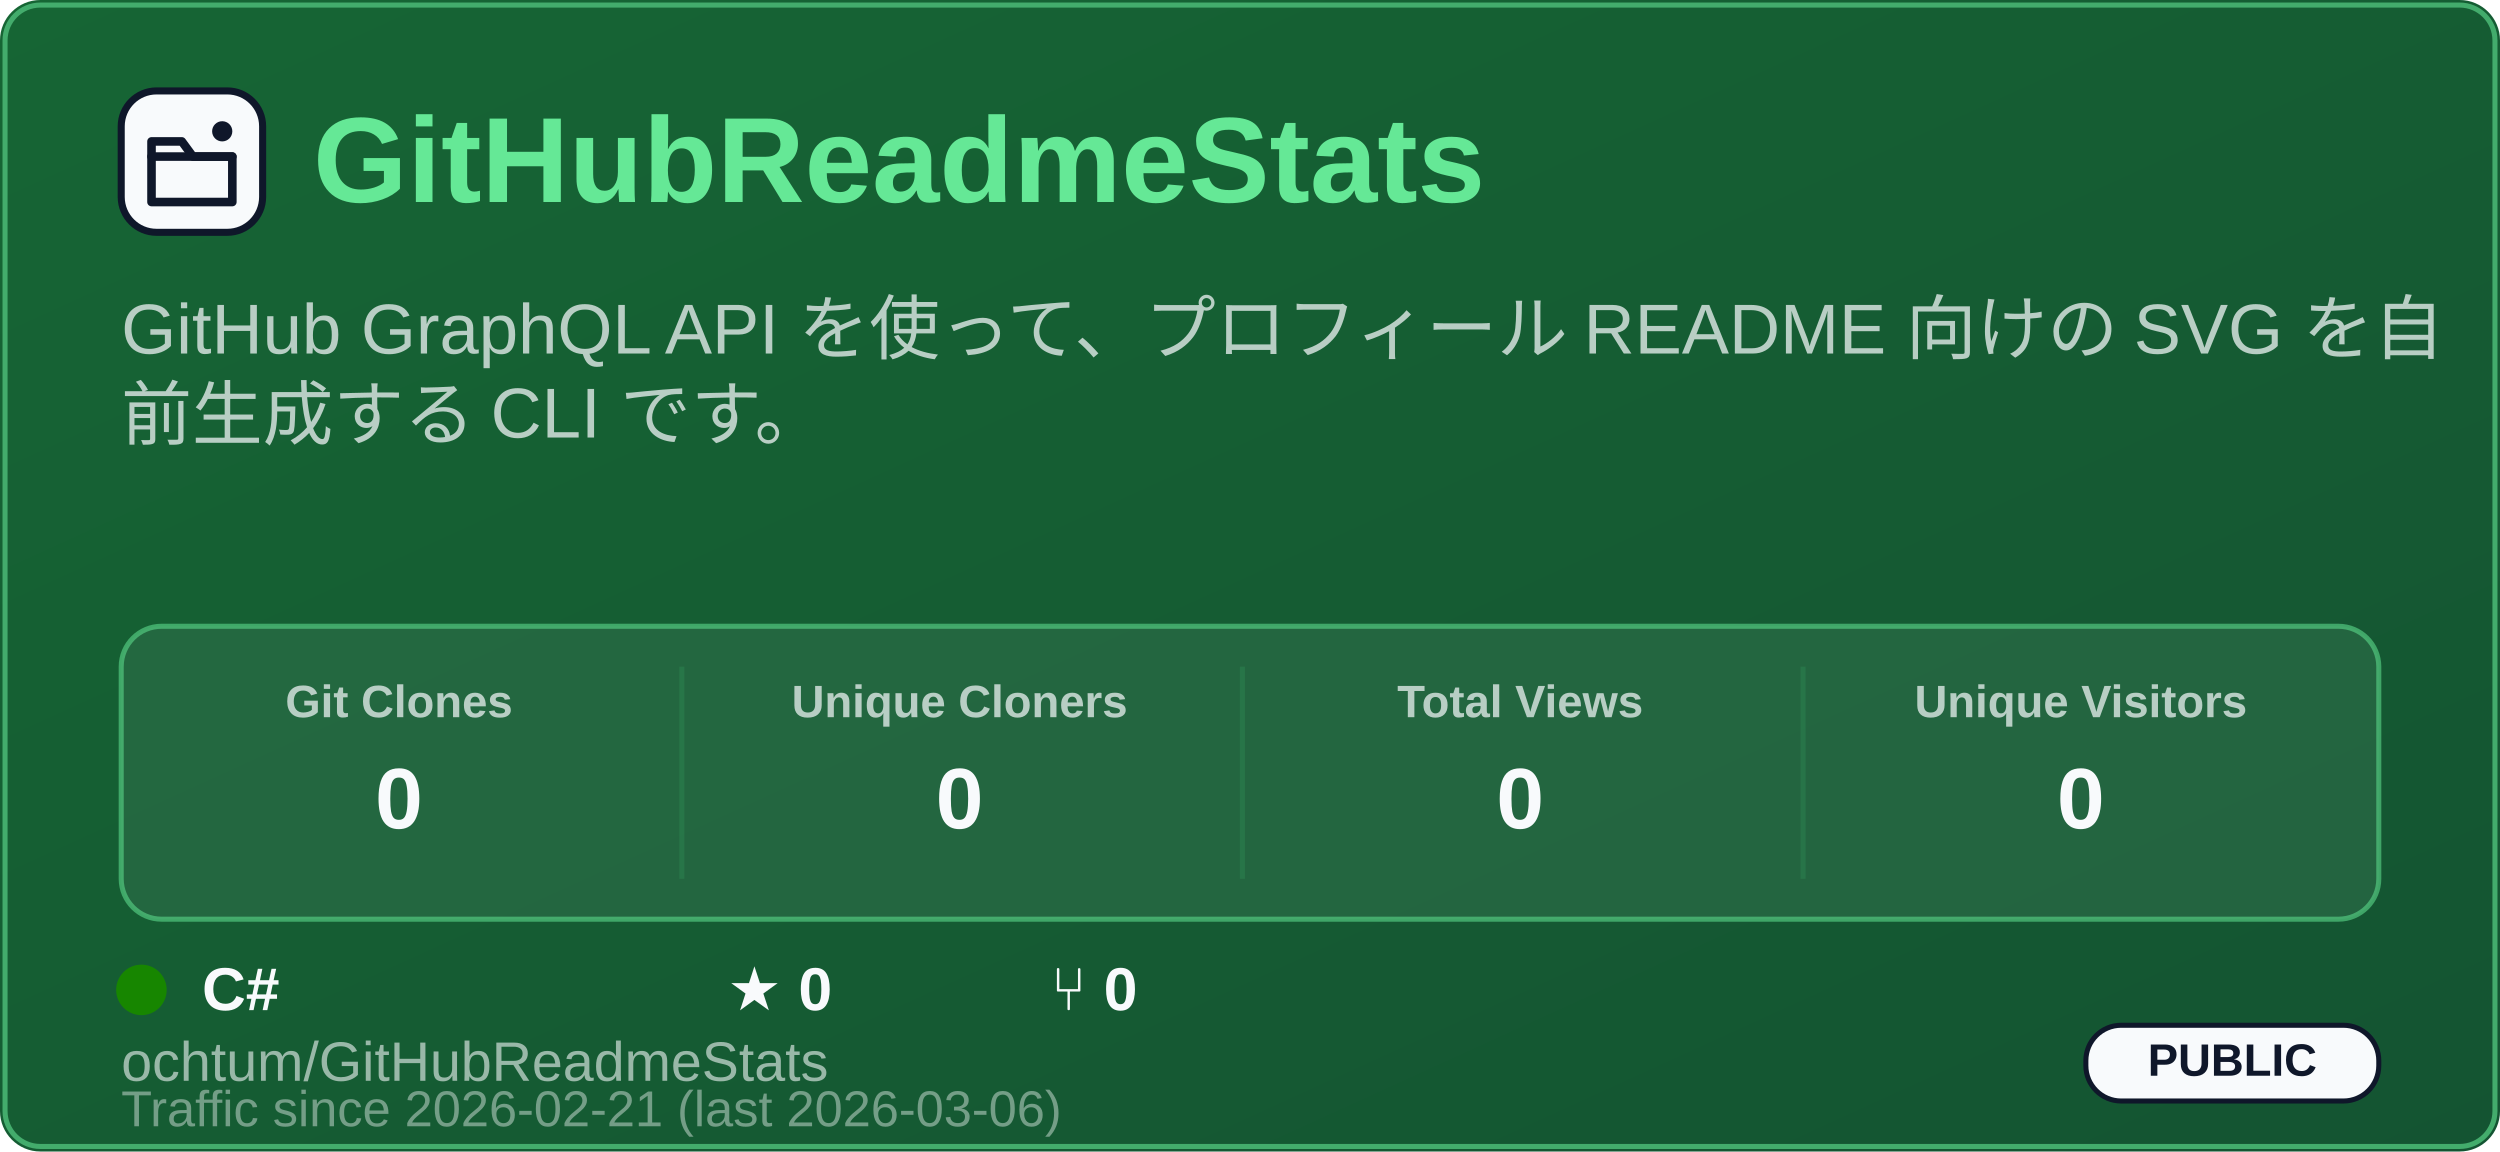
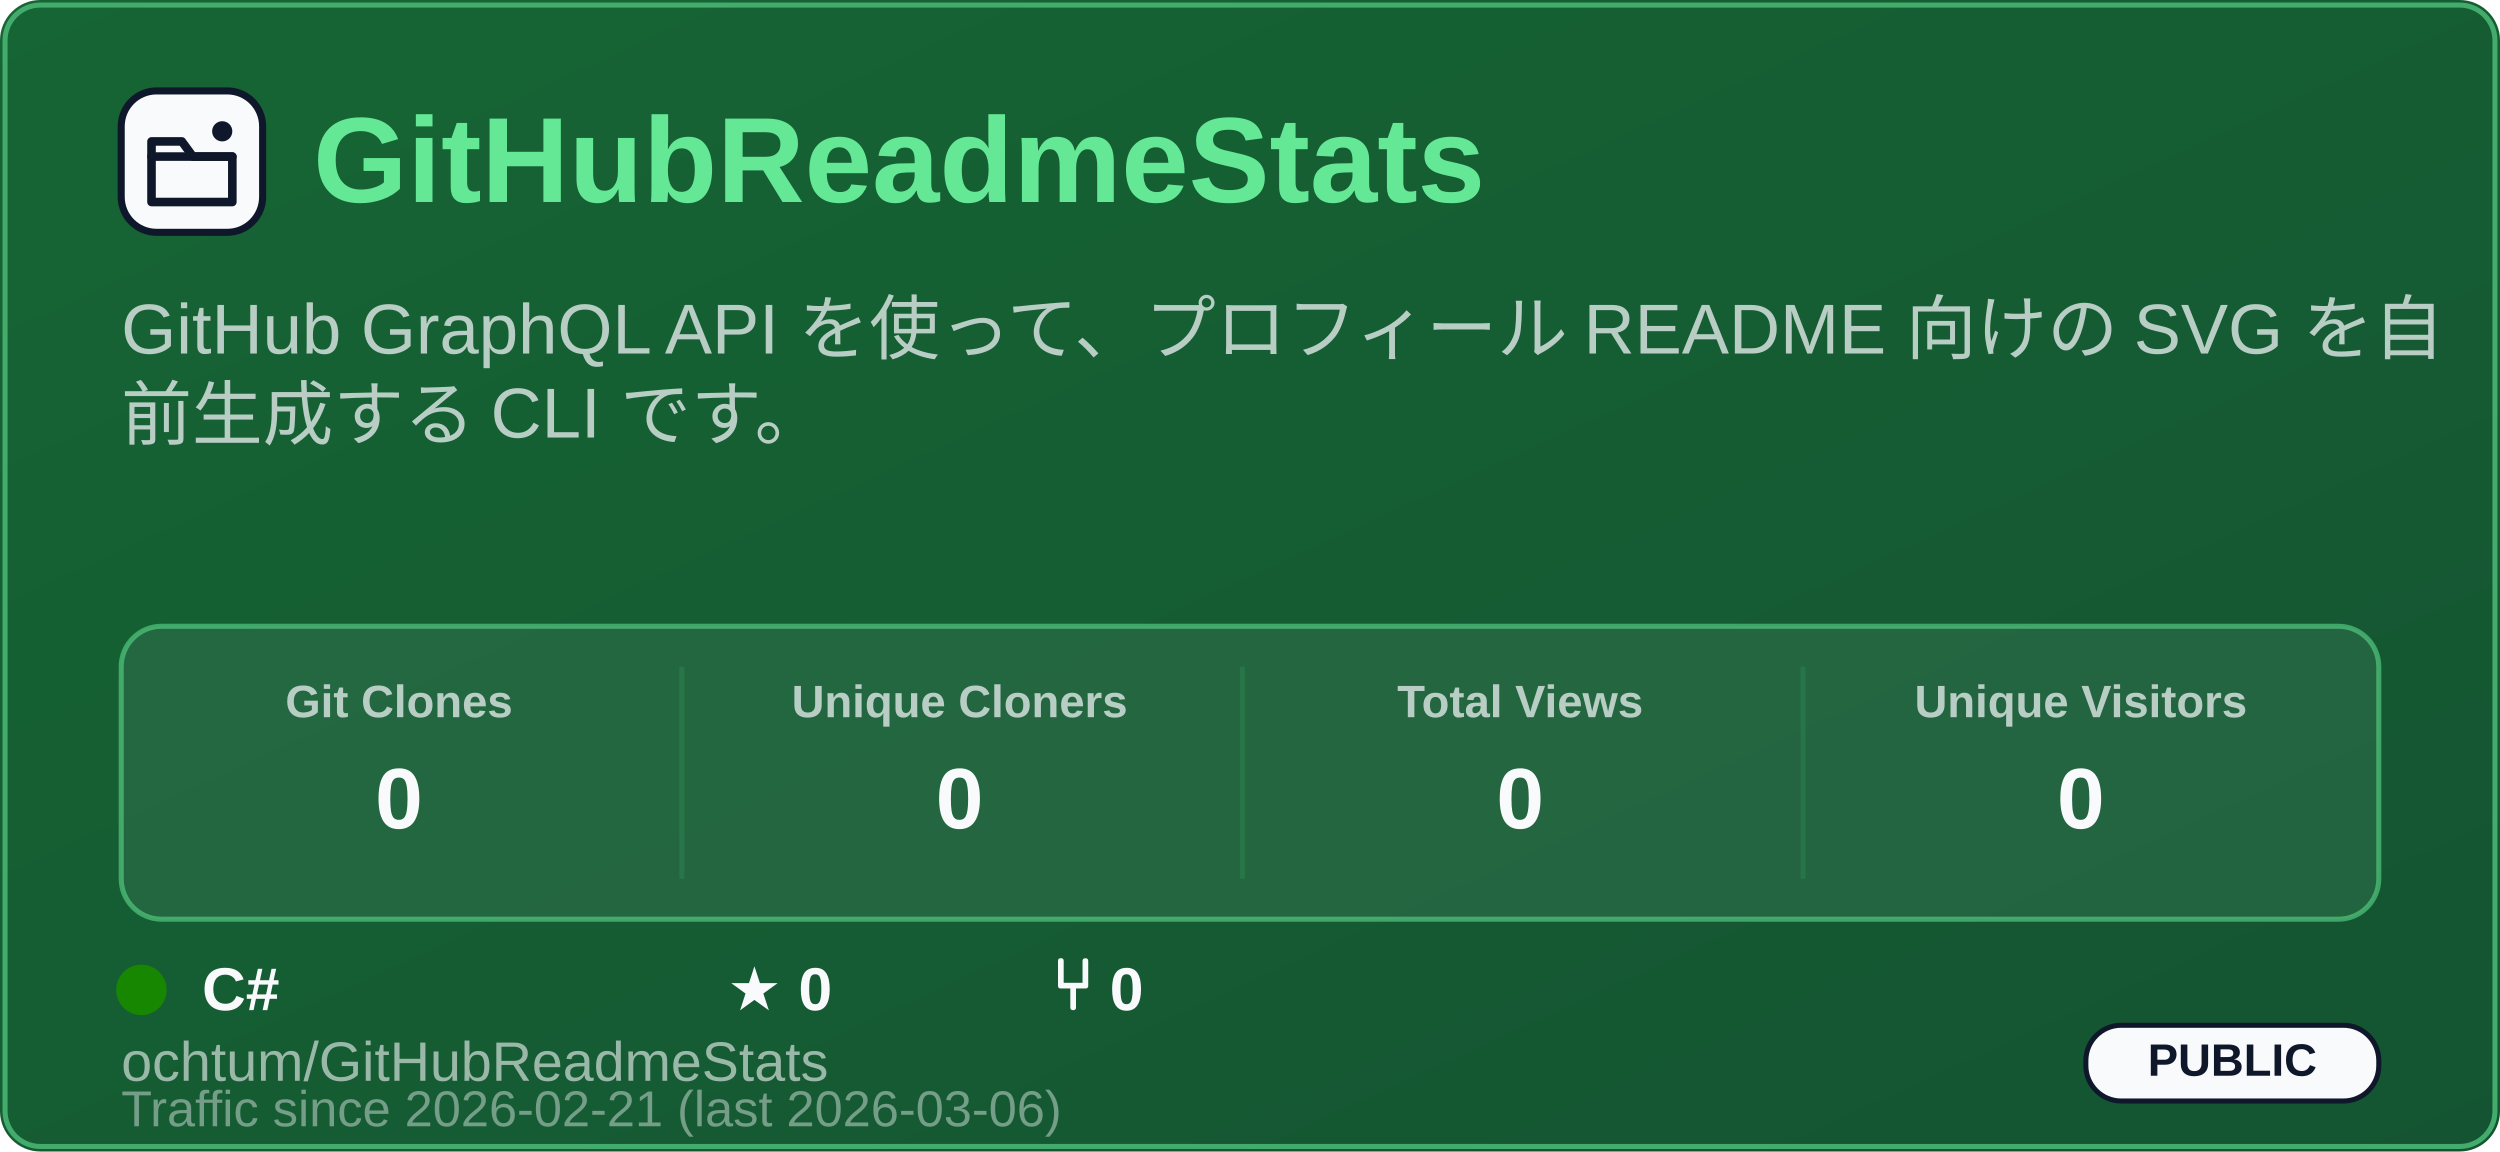
<svg xmlns="http://www.w3.org/2000/svg" width="495" height="228" viewBox="0 0 495 228" role="img" aria-label="Repository card for ochtum/GitHubReadmeStats">
  <defs>
    <linearGradient id="bg" x1="0" x2="1" y1="0" y2="1">
      <stop offset="0%" stop-color="#166534" />
      <stop offset="100%" stop-color="#145432" />
    </linearGradient>
    <style>
      .title { font: 700 24px 'Segoe UI', Arial, sans-serif; fill: #65E896; }
      .desc { font: 500 14px 'Segoe UI', Arial, sans-serif; fill: #B8CEC4; }
      .traffic-label { font: 600 9px 'Segoe UI', Arial, sans-serif; fill: #B8CEC4; }
      .traffic-value { font: 700 17px 'Segoe UI', Arial, sans-serif; fill: #F8FAFC; }
      .meta { font: 600 12px 'Segoe UI', Arial, sans-serif; fill: #F8FAFC; }
+       .fork-icon { font: 700 14px 'Segoe UI Symbol', 'Segoe UI', Arial, sans-serif; fill: #F8FAFC; }
      .sub { font: 500 11px 'Segoe UI', Arial, sans-serif; fill: #99B8A8; }
      .badge-text { font: 700 9px 'Segoe UI', Arial, sans-serif; text-anchor: middle; }
      .hint { font: 500 10px 'Segoe UI', Arial, sans-serif; fill: #749E87; }
      .traffic-panel { fill: #306F4B; fill-opacity: 0.55; stroke: #57CF84; stroke-opacity: 0.65; }
      .traffic-sep { stroke: #2E8852; stroke-opacity: 0.45; }
      .icon-frame { fill: #F8FAFC; stroke: #0F172A; stroke-width: 1.4; }
      .icon-image-bg { fill: #2E6D49; }
      .icon-shape { fill: none; stroke: #0F172A; stroke-width: 1.7; stroke-linecap: round; stroke-linejoin: round; }
      .icon-dot { fill: #0F172A; }
    </style>
    <clipPath id="iconClip">
      <rect x="4" y="4" width="20" height="20" rx="4" />
    </clipPath>
  </defs>
  <rect x="0" y="0" width="495" height="228" rx="8" fill="url(#bg)" />
  <rect x="1" y="1" width="493" height="226" rx="7" fill="none" stroke="#43AC6C" />
  <g transform="translate(24 18)">
    <rect x="0" y="0" width="28" height="28" rx="7" class="icon-frame" />
    <path d="M6 10h6l2.2 3H22v9H6z" class="icon-shape" />
    <path d="M6 13h16" class="icon-shape" />
    <circle cx="20" cy="8" r="2" class="icon-dot" />
  </g>
  <text x="62" y="40" class="title">GitHubReadmeStats</text>
  <text x="24" y="70" class="desc">GitHub GraphQL API を使って、プロフィール README 向けの SVG を自</text>
  <text x="24" y="87" class="desc">前生成する CLI です。</text>
  <rect x="24" y="124" width="447" height="58" rx="8" class="traffic-panel" />
  <line x1="135" y1="132" x2="135" y2="174" class="traffic-sep" />
  <line x1="246" y1="132" x2="246" y2="174" class="traffic-sep" />
  <line x1="357" y1="132" x2="357" y2="174" class="traffic-sep" />
  <text x="79" y="142" class="traffic-label" text-anchor="middle">Git Clones</text>
  <text x="79" y="164" class="traffic-value" text-anchor="middle">0</text>
  <text x="190" y="142" class="traffic-label" text-anchor="middle">Unique Cloners</text>
  <text x="190" y="164" class="traffic-value" text-anchor="middle">0</text>
  <text x="301" y="142" class="traffic-label" text-anchor="middle">Total Views</text>
  <text x="301" y="164" class="traffic-value" text-anchor="middle">0</text>
  <text x="412" y="142" class="traffic-label" text-anchor="middle">Unique Visitors</text>
  <text x="412" y="164" class="traffic-value" text-anchor="middle">0</text>
  <text x="24" y="223" class="hint">Traffic since 2026-02-21 (last 2026-03-06)</text>
  <circle cx="28" cy="196" r="5" fill="#178600" />
  <text x="40" y="200" class="meta">C#</text>
  <text x="144" y="200" class="meta">★ 0</text>
-   <text x="208" y="200" class="meta">⑂ 0</text>
+   <text x="208" y="200" class="meta">
+     <tspan class="fork-icon">⑂</tspan> 0</text>
  <text x="24" y="214" class="sub">ochtum/GitHubReadmeStats</text>
  <rect x="413" y="203" width="58" height="15" rx="7" fill="#F8FAFC" stroke="#0F172A" />
  <text x="442" y="213" class="badge-text" fill="#0F172A">PUBLIC</text>
</svg>
